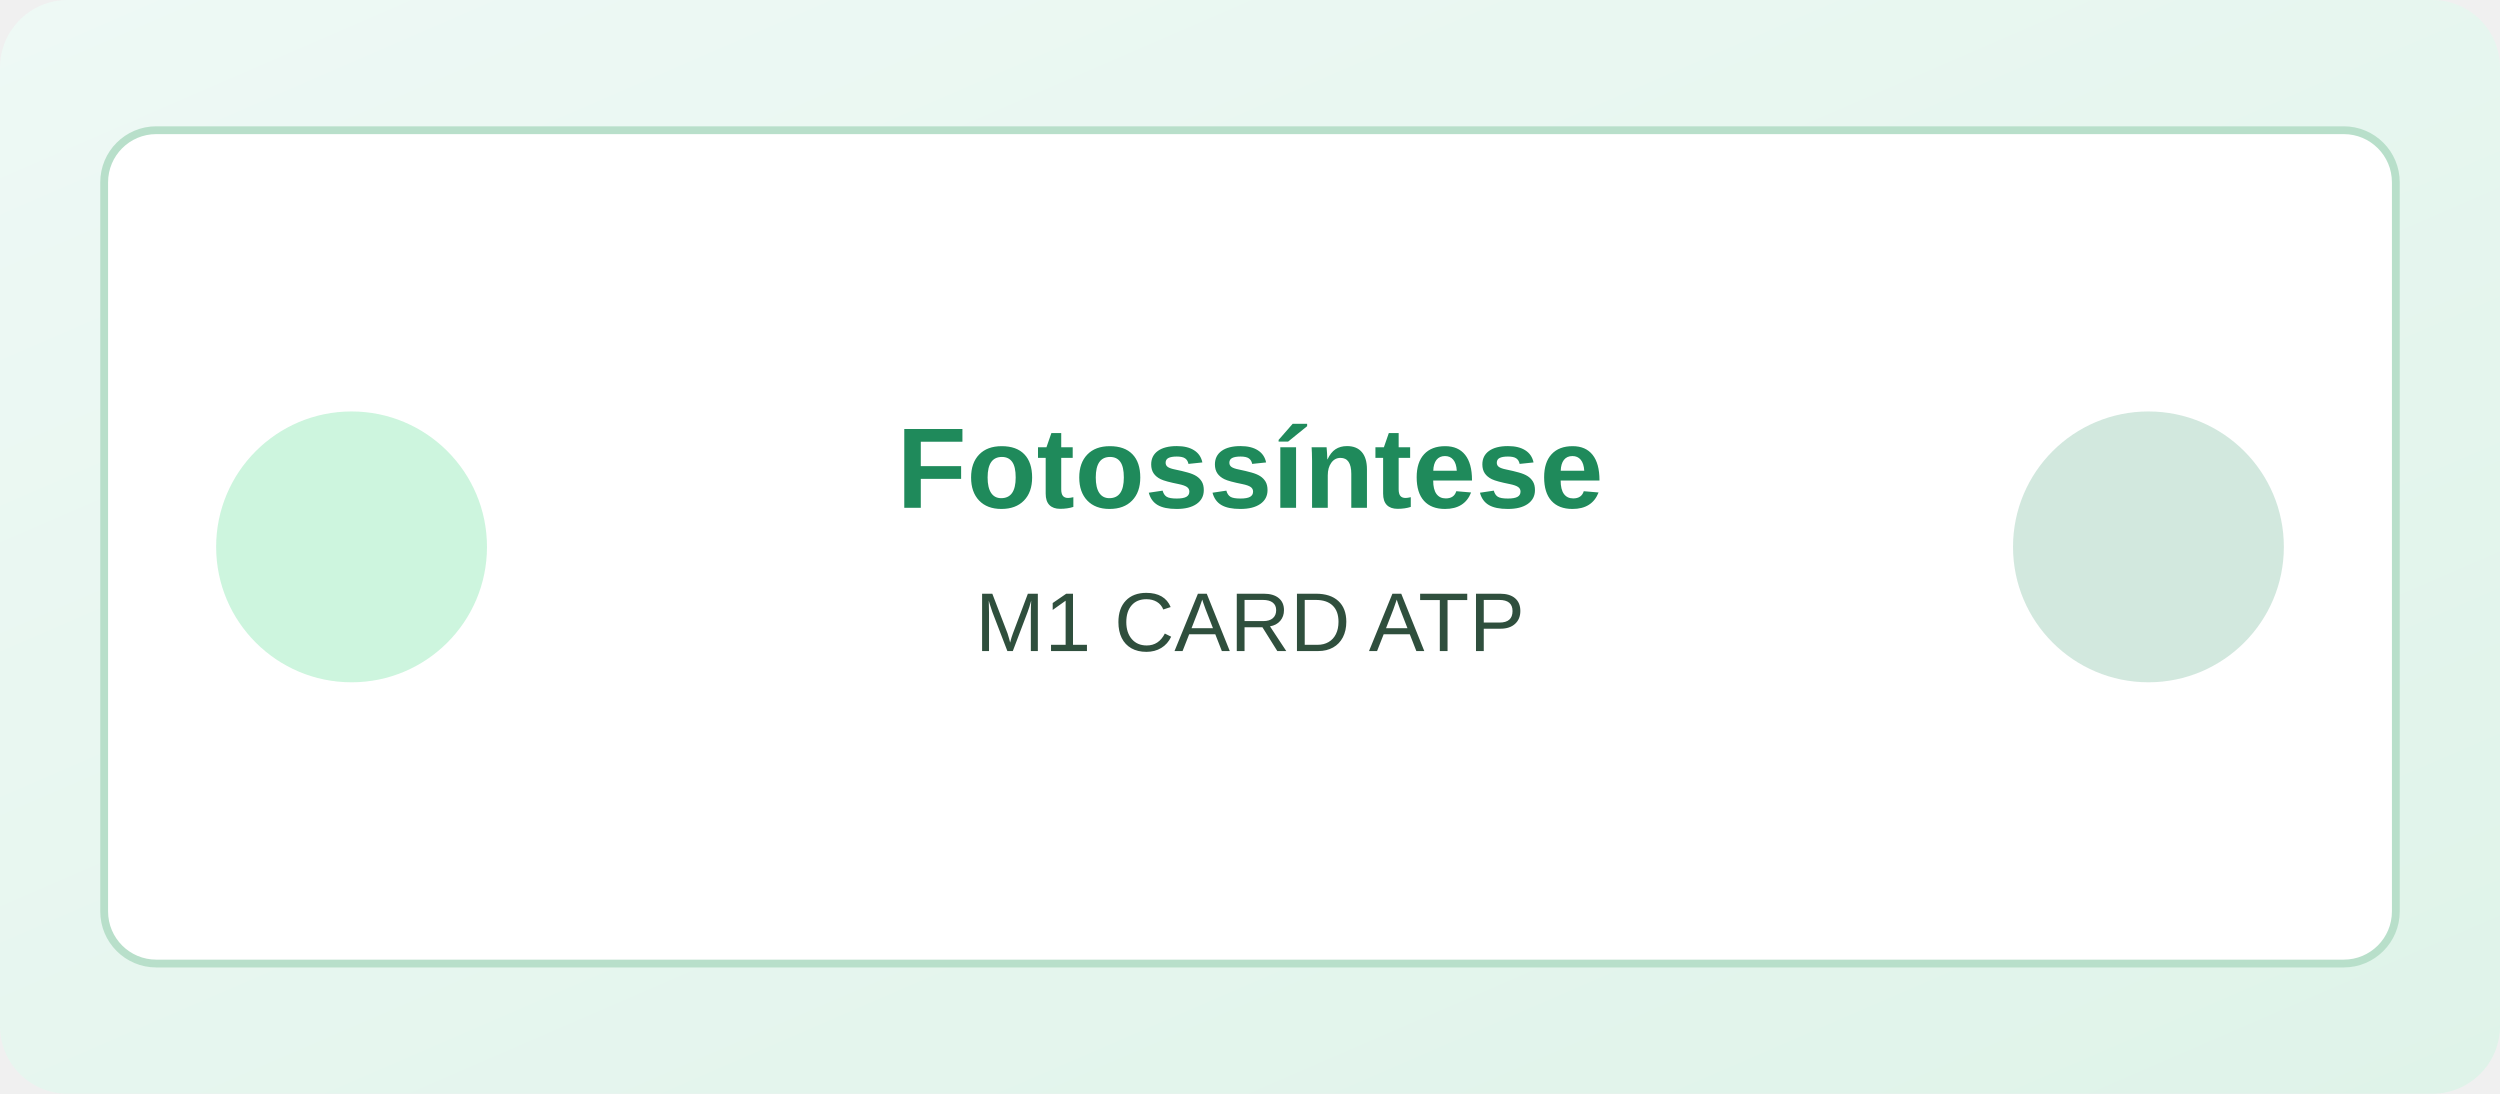
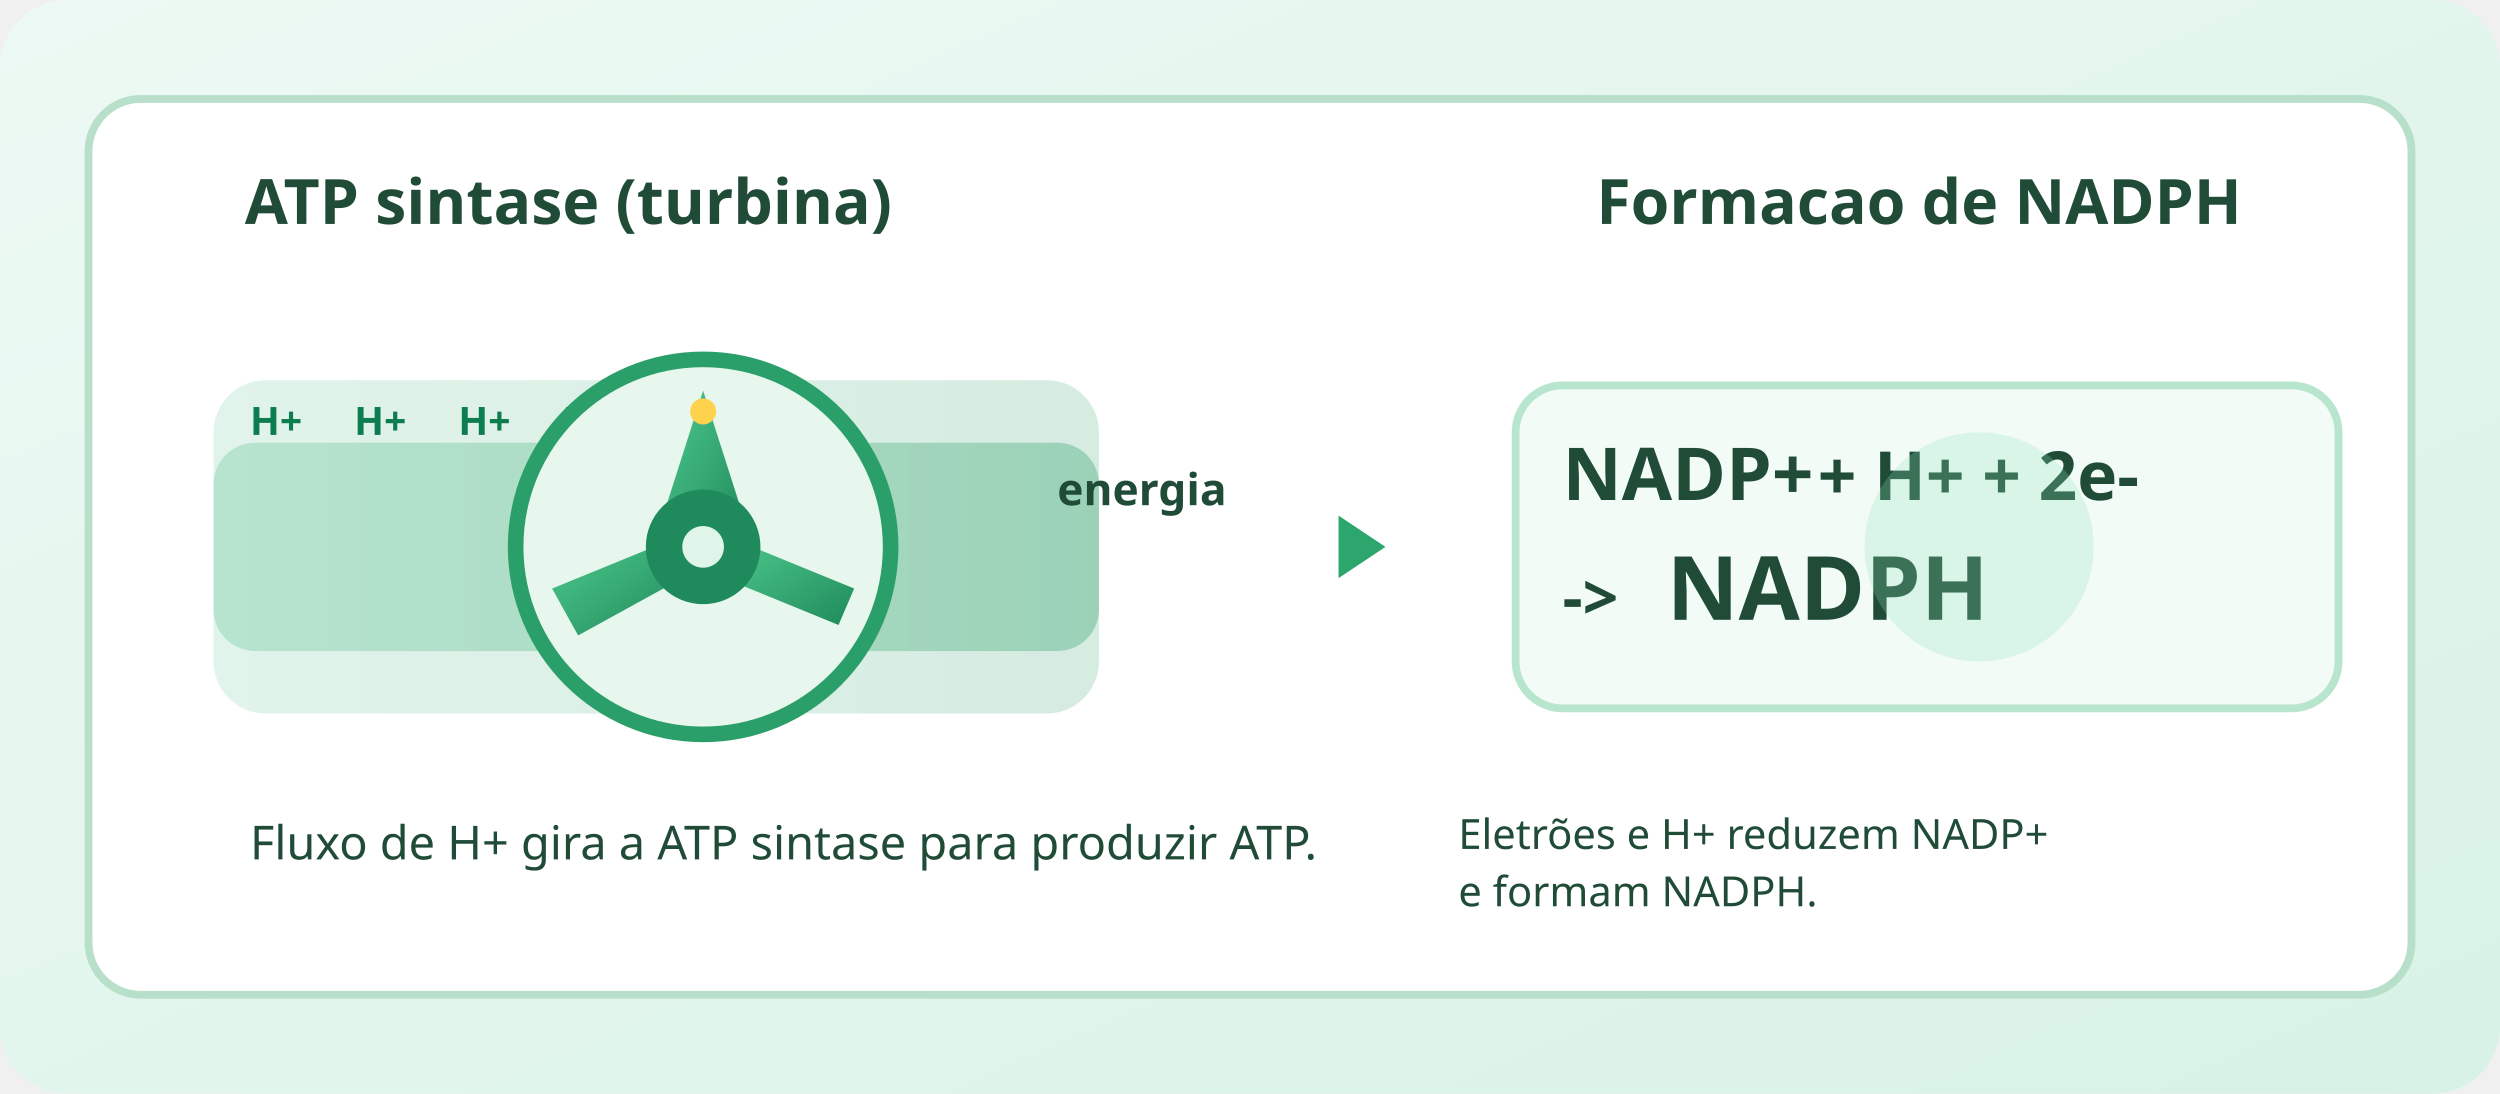
<svg xmlns="http://www.w3.org/2000/svg" viewBox="0 0 960 420" width="960" height="420">
  <defs>
    <linearGradient id="bg" x1="0" y1="0" x2="1" y2="1">
-       <stop offset="0%" stop-color="#eef9f5" />
-       <stop offset="100%" stop-color="#dff3e9" />
+       <stop offset="0%" stop-color="#edf9f4" />
+       <stop offset="100%" stop-color="#d8f2e6" />
    </linearGradient>
+     <linearGradient id="tube" x1="0" y1="0" x2="1" y2="0">
+       <stop offset="0%" stop-color="#69c79b" />
+       <stop offset="100%" stop-color="#2f9f6a" />
+     </linearGradient>
+     <linearGradient id="rotor" x1="0" y1="0" x2="1" y2="1">
+       <stop offset="0%" stop-color="#4fc98e" />
+       <stop offset="100%" stop-color="#1f8a5b" />
+     </linearGradient>
+     <linearGradient id="energy" x1="0" y1="0" x2="1" y2="0">
+       <stop offset="0%" stop-color="#8be0b7" />
+       <stop offset="100%" stop-color="#28a36a" />
+     </linearGradient>
+     <style>
+       .label {
+         font-family: "Trebuchet MS", "Segoe UI", sans-serif;
+         fill: #1f4b37;
+       }
+ 
+       .hplus {
+         font-family: "Trebuchet MS", "Segoe UI", sans-serif;
+         font-size: 15px;
+         fill: #0c7d4e;
+         font-weight: 700;
+       }
+     </style>
  </defs>
  <rect width="960" height="420" rx="26" fill="url(#bg)" />
-   <rect x="40" y="50" width="880" height="320" rx="20" fill="#ffffff" stroke="#b8dfca" stroke-width="3" />
-   <circle cx="135" cy="210" r="52" fill="#37d67a" opacity="0.25" />
-   <circle cx="825" cy="210" r="52" fill="#1f8a5b" opacity="0.2" />
-   <text x="480" y="195" text-anchor="middle" font-family="Arial, sans-serif" font-size="44" fill="#1f8a5b" font-weight="700">Fotossíntese</text>
-   <text x="480" y="250" text-anchor="middle" font-family="Arial, sans-serif" font-size="32" fill="#2f4f3d">M1 CARD ATP</text>
+   <rect x="34" y="38" width="892" height="344" rx="20" fill="#ffffff" stroke="#b8dfca" stroke-width="3" />
+   <text x="94" y="86" class="label" font-size="24" font-weight="700">ATP sintase (turbina)</text>
+   <text x="613" y="86" class="label" font-size="24" font-weight="700">Formacao de NADPH</text>
+   <rect x="82" y="146" width="340" height="128" rx="20" fill="url(#tube)" opacity="0.2" />
+   <rect x="82" y="170" width="340" height="80" rx="16" fill="url(#tube)" opacity="0.35" />
+   <g>
+     <text x="96" y="167" class="hplus">H+</text>
+     <text x="136" y="167" class="hplus">H+</text>
+     <text x="176" y="167" class="hplus">H+</text>
+     <text x="216" y="167" class="hplus">H+</text>
+     <text x="256" y="167" class="hplus">H+</text>
+   </g>
+   <g transform="translate(270 210)">
+     <circle cx="0" cy="0" r="72" fill="#e7f7ee" stroke="#2b9f69" stroke-width="6" />
+     <g>
+       <path d="M0 -60 L16 -10 L0 0 L-16 -10 Z" fill="url(#rotor)" />
+       <path d="M52 30 L8 12 L14 -2 L58 16 Z" fill="url(#rotor)" />
+       <path d="M-48 34 L-58 16 L-14 -2 L-8 12 Z" fill="url(#rotor)" />
+       <circle cx="0" cy="-52" r="5" fill="#ffd24d" />
+       <animateTransform attributeName="transform" type="rotate" from="0 0 0" to="360 0 0" dur="2.4s" repeatCount="indefinite" />
+     </g>
+     <circle cx="0" cy="0" r="22" fill="#1f8a5b" />
+     <circle cx="0" cy="0" r="8" fill="#dff5e9" />
+   </g>
+   <path d="M352 210 C420 210, 470 210, 532 210" fill="none" stroke="url(#energy)" stroke-width="8" stroke-linecap="round" />
+   <polygon points="532,210 514,198 514,222" fill="#2ca66c" />
+   <text x="406" y="194" class="label" font-size="17" font-weight="700">energia</text>
+   <g>
+     <circle cx="330" cy="210" r="6" fill="#74d6a5" opacity="0">
+       <animate attributeName="cx" values="330;550" dur="2.2s" repeatCount="indefinite" />
+       <animate attributeName="opacity" values="0;1;1;0" keyTimes="0;0.15;0.8;1" dur="2.2s" repeatCount="indefinite" />
+     </circle>
+     <circle cx="330" cy="210" r="6" fill="#5cc996" opacity="0">
+       <animate attributeName="cx" values="330;550" dur="2.2s" begin="0.65s" repeatCount="indefinite" />
+       <animate attributeName="opacity" values="0;1;1;0" keyTimes="0;0.15;0.8;1" dur="2.2s" begin="0.65s" repeatCount="indefinite" />
+     </circle>
+     <circle cx="330" cy="210" r="6" fill="#3ab278" opacity="0">
+       <animate attributeName="cx" values="330;550" dur="2.2s" begin="1.3s" repeatCount="indefinite" />
+       <animate attributeName="opacity" values="0;1;1;0" keyTimes="0;0.15;0.8;1" dur="2.2s" begin="1.3s" repeatCount="indefinite" />
+     </circle>
+   </g>
+   <g transform="translate(582 148)">
+     <rect x="0" y="0" width="316" height="124" rx="18" fill="#f3fbf7" stroke="#b7e5cd" stroke-width="3" />
+     <text x="18" y="44" class="label" font-size="28" font-weight="700">NADP+</text>
+     <text x="116" y="44" class="label" font-size="26" font-weight="700">+ H+ + 2e-</text>
+     <text x="18" y="90" class="label" font-size="24" font-weight="700">-&gt;</text>
+     <text x="58" y="90" class="label" font-size="34" font-weight="800" fill="#16724a">NADPH
+       <animate attributeName="opacity" values="0.45;1;0.45" dur="2s" repeatCount="indefinite" />
+     </text>
+   </g>
+   <circle cx="760" cy="210" r="44" fill="#8de3b9" opacity="0.25">
+     <animate attributeName="r" values="34;48;34" dur="2s" repeatCount="indefinite" />
+     <animate attributeName="opacity" values="0.2;0.6;0.2" dur="2s" repeatCount="indefinite" />
+   </circle>
+   <circle cx="700" cy="192" r="4" fill="#2ca66c" opacity="0">
+     <animate attributeName="cx" values="700;742" dur="1.8s" repeatCount="indefinite" />
+     <animate attributeName="cy" values="192;206" dur="1.8s" repeatCount="indefinite" />
+     <animate attributeName="opacity" values="0;1;0" dur="1.8s" repeatCount="indefinite" />
+   </circle>
+   <circle cx="716" cy="236" r="4" fill="#2ca66c" opacity="0">
+     <animate attributeName="cx" values="716;760" dur="1.8s" begin="0.6s" repeatCount="indefinite" />
+     <animate attributeName="cy" values="236;214" dur="1.8s" begin="0.6s" repeatCount="indefinite" />
+     <animate attributeName="opacity" values="0;1;0" dur="1.8s" begin="0.6s" repeatCount="indefinite" />
+   </circle>
+   <text x="96" y="330" class="label" font-size="18">Fluxo de H+ gira a ATP sintase para produzir ATP.</text>
+   <text x="560" y="326" class="label" font-size="16">
+     <tspan x="560" dy="0">Eletrões e H+ reduzem NADP+</tspan>
+     <tspan x="560" dy="22">e formam NADPH.</tspan>
+   </text>
</svg>
